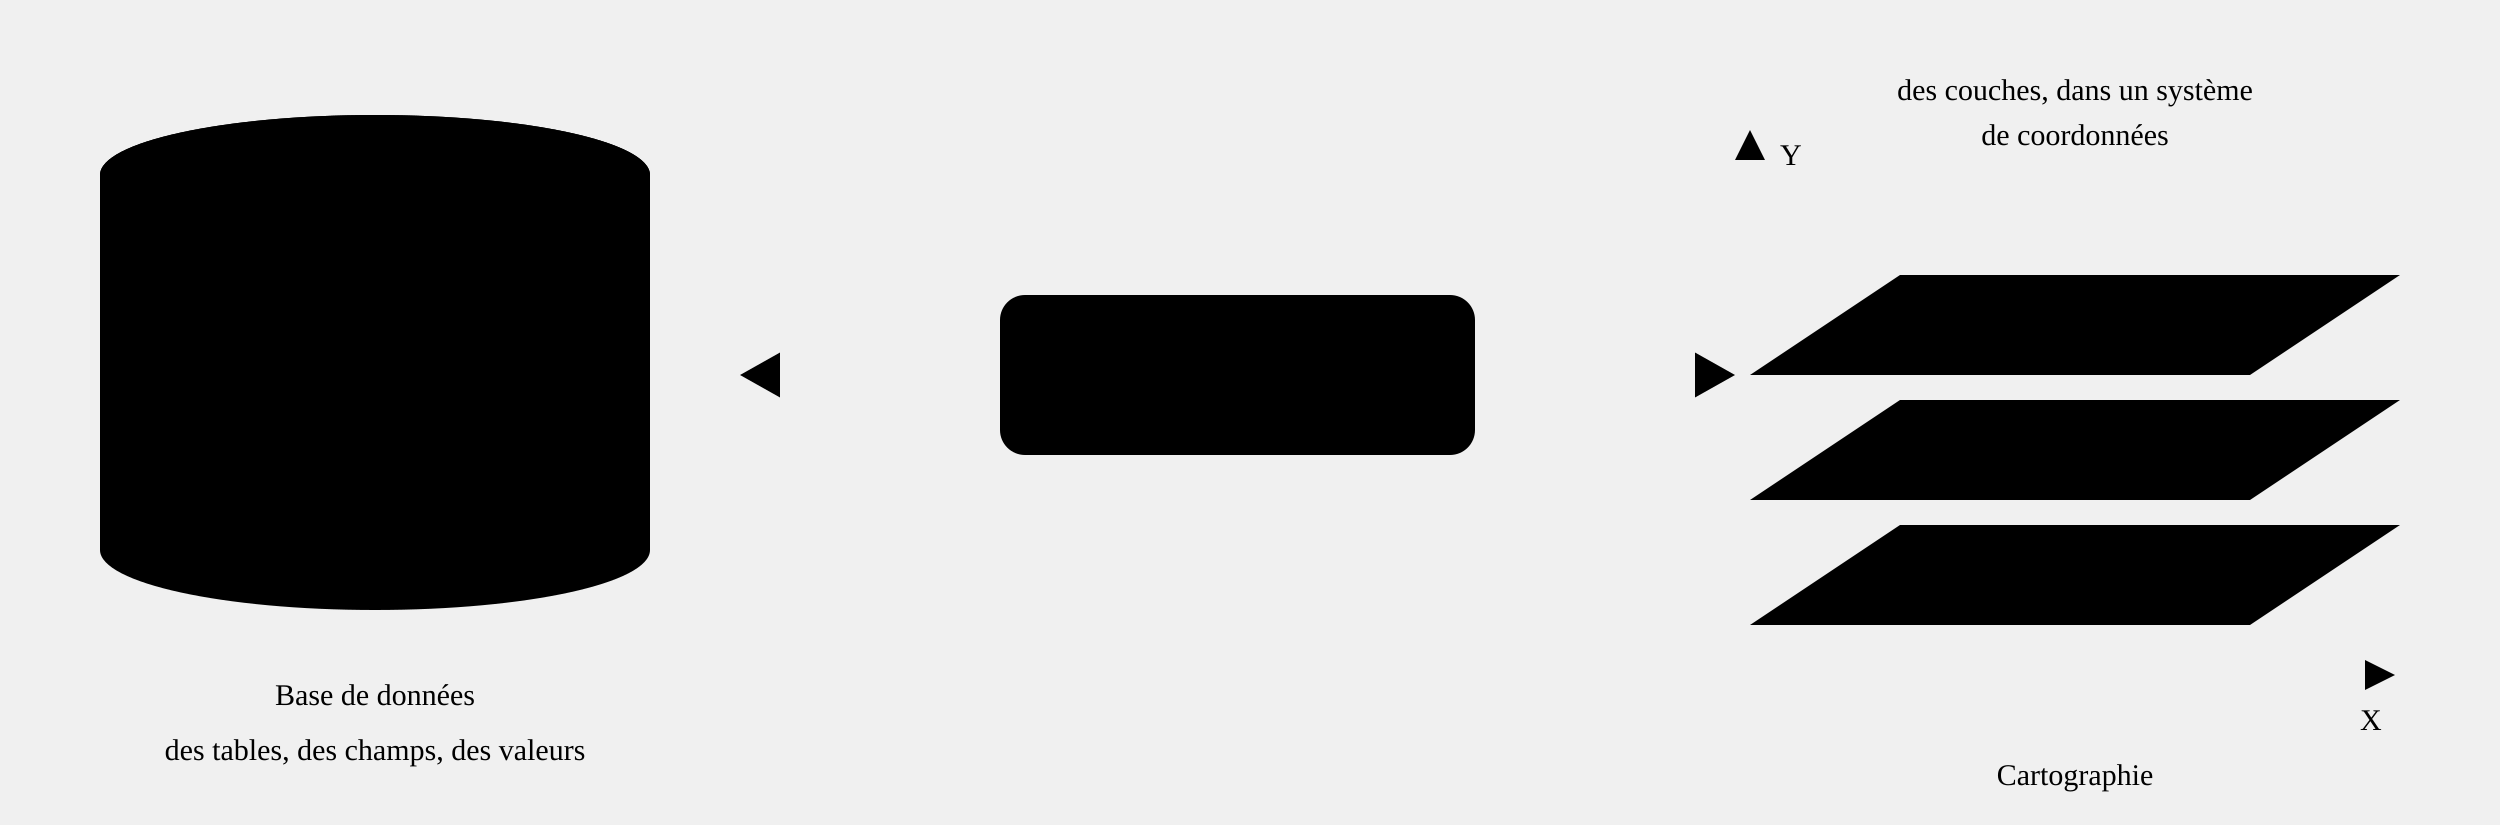
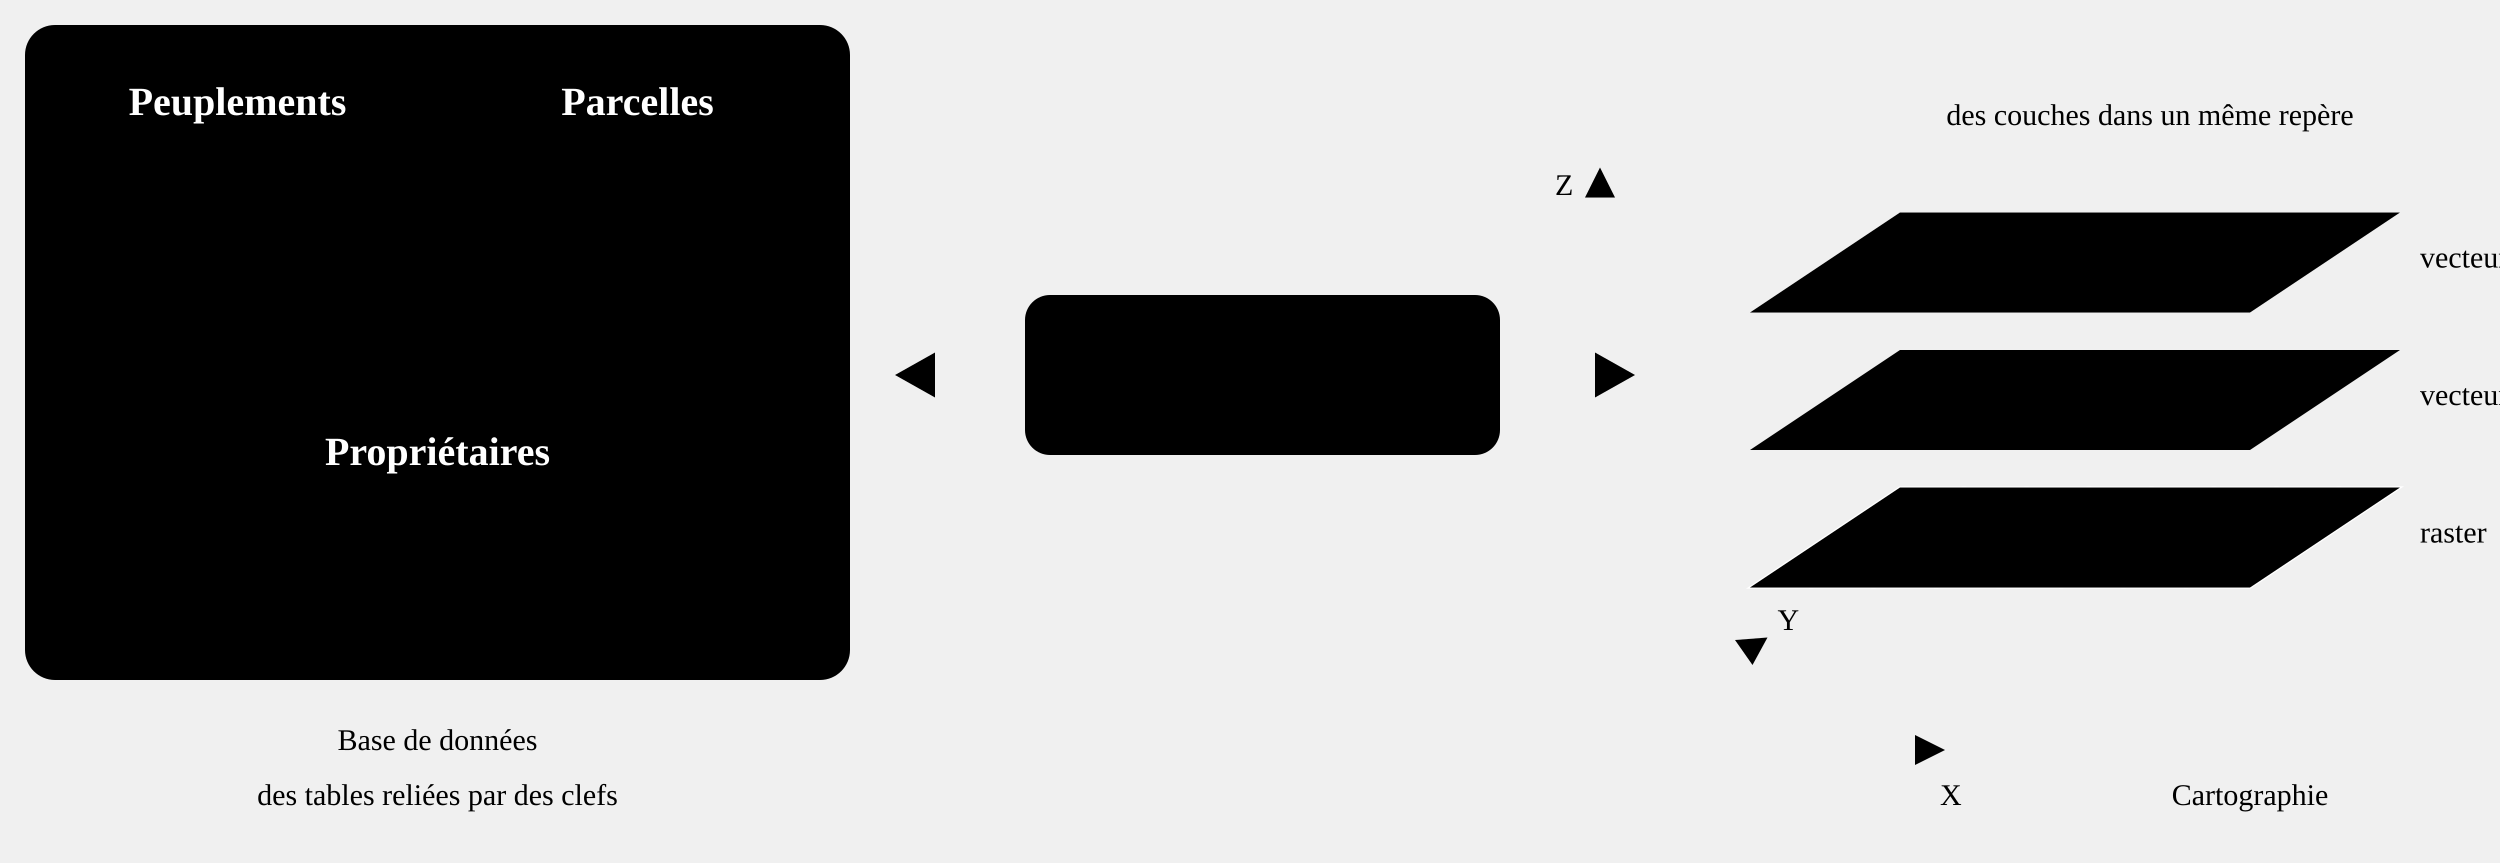
- <svg xmlns="http://www.w3.org/2000/svg" viewBox="0 0 1000 330" role="img" aria-label="Une base de données et un système de cartographie couplés par une couche logicielle, dans un système de coordonnées absolu">
-   <ellipse class="s-blanc" cx="150" cy="70" rx="110" ry="24" />
-   <path class="s-blanc" d="M40 70 v150 a110 24 0 0 0 220 0 v-150" />
-   <ellipse class="s-fond" cx="150" cy="70" rx="110" ry="24" />
-   <path class="s-fin" d="M80 115 h140 M80 145 h140 M80 175 h140 M80 205 h140 M120 115 v90 M170 115 v90" />
-   <rect class="s-plein-accent" x="80" y="115" width="40" height="30" opacity="0.35" />
-   <text class="s-titre" x="150" y="282" text-anchor="middle">Base de données</text>
-   <text class="s-petit" x="150" y="304" text-anchor="middle">des tables, des champs, des valeurs</text>
-   <path class="s-accent" d="M300 150 H690" />
-   <path class="s-plein-accent" d="M296 150 l16 -9 v18 z M694 150 l-16 -9 v18 z" />
-   <rect class="s-blanc" x="400" y="118" width="190" height="64" rx="10" />
-   <text class="s-titre" x="495" y="148" text-anchor="middle">SIG</text>
-   <text class="s-petit" x="495" y="168" text-anchor="middle">la couche logicielle</text>
-   <path class="s-fond" d="M760 210 L960 210 L900 250 L700 250 Z" />
-   <path class="s-fond" d="M760 160 L960 160 L900 200 L700 200 Z" />
-   <path class="s-fond" d="M760 110 L960 110 L900 150 L700 150 Z" />
-   <path class="s-trait" d="M790 222 l40 6 l30 14 M770 172 q50 -6 90 20 M800 125 h40 l-10 15 h-40 z" />
-   <circle class="s-plein" cx="880" cy="125" r="5" />
-   <path class="s-trait" d="M700 270 V60 M700 270 H950" />
-   <path class="s-plein" d="M700 52 l-6 12 h12 z M958 270 l-12 -6 v12 z" />
-   <text class="s-petit" x="712" y="66">Y</text>
-   <text class="s-petit" x="944" y="292">X</text>
-   <text class="s-titre" x="830" y="314" text-anchor="middle">Cartographie</text>
-   <text class="s-petit" x="830" y="40" text-anchor="middle">des couches, dans un système</text>
-   <text class="s-petit" x="830" y="58" text-anchor="middle">de coordonnées</text>
+ <svg xmlns="http://www.w3.org/2000/svg" viewBox="0 0 1000 345" role="img" aria-label="Une base de données faite de tables reliées par des clefs, couplée par le SIG à des couches cartographiques, dans un système de coordonnées X, Y, Z">
+   <rect class="s-fond" x="10" y="10" width="330" height="262" rx="12" />
+   <rect class="s-blanc" x="25" y="25" width="140" height="106" rx="4" />
+   <rect class="s-plein" x="25" y="25" width="140" height="30" rx="4" />
+   <text x="95" y="46" text-anchor="middle" style="fill:#fff;font-weight:700;font-size:16px">Peuplements</text>
+   <text class="s-orange" x="35" y="77" style="font-size:15px">id_peuplement</text>
+   <text x="35" y="101" style="font-size:15px">essence</text>
+   <text class="s-orange" x="35" y="125" style="font-size:15px">id_parcelle</text>
+   <rect class="s-blanc" x="185" y="25" width="140" height="106" rx="4" />
+   <rect class="s-plein" x="185" y="25" width="140" height="30" rx="4" />
+   <text x="255" y="46" text-anchor="middle" style="fill:#fff;font-weight:700;font-size:16px">Parcelles</text>
+   <text class="s-orange" x="195" y="77" style="font-size:15px">id_parcelle</text>
+   <text x="195" y="101" style="font-size:15px">surface</text>
+   <text class="s-orange" x="195" y="125" style="font-size:15px">id_proprio</text>
+   <rect class="s-blanc" x="105" y="165" width="140" height="82" rx="4" />
+   <rect class="s-plein" x="105" y="165" width="140" height="30" rx="4" />
+   <text x="175" y="186" text-anchor="middle" style="fill:#fff;font-weight:700;font-size:16px">Propriétaires</text>
+   <text class="s-orange" x="115" y="217" style="font-size:15px">id_proprio</text>
+   <text x="115" y="241" style="font-size:15px">nom</text>
+   <path class="s-accent" d="M165 121 C 175 121 172 73 185 73" />
+   <path class="s-accent" d="M325 121 C 342 121 342 213 245 213" />
+   <circle class="s-plein-accent" cx="165" cy="121" r="4" />
+   <circle class="s-plein-accent" cx="185" cy="73" r="4" />
+   <circle class="s-plein-accent" cx="325" cy="121" r="4" />
+   <circle class="s-plein-accent" cx="245" cy="213" r="4" />
+   <text class="s-titre" x="175" y="300" text-anchor="middle">Base de données</text>
+   <text class="s-petit" x="175" y="322" text-anchor="middle">des tables reliées par des clefs</text>
+   <path class="s-accent" d="M362 150 H650" />
+   <path class="s-plein-accent" d="M358 150 l16 -9 v18 z M654 150 l-16 -9 v18 z" />
+   <rect class="s-blanc" x="410" y="118" width="190" height="64" rx="10" />
+   <text class="s-titre" x="505" y="148" text-anchor="middle">SIG</text>
+   <text class="s-petit" x="505" y="168" text-anchor="middle">la couche logicielle</text>
+   <path d="M700.0 235.0 L725.0 235.0 L740.0 225.0 L715.0 225.0 Z" style="fill:#DCE6F5;stroke:#fff;stroke-width:1" />
+   <path d="M715.0 225.0 L740.0 225.0 L755.0 215.0 L730.0 215.0 Z" style="fill:#F2D2B0;stroke:#fff;stroke-width:1" />
+   <path d="M730.0 215.0 L755.0 215.0 L770.0 205.0 L745.0 205.0 Z" style="fill:#F2D2B0;stroke:#fff;stroke-width:1" />
+   <path d="M745.0 205.0 L770.0 205.0 L785.0 195.0 L760.0 195.0 Z" style="fill:#DCE6F5;stroke:#fff;stroke-width:1" />
+   <path d="M725.0 235.0 L750.0 235.0 L765.0 225.0 L740.0 225.0 Z" style="fill:#C9D3B8;stroke:#fff;stroke-width:1" />
+   <path d="M740.0 225.0 L765.0 225.0 L780.0 215.0 L755.0 215.0 Z" style="fill:#DCE6F5;stroke:#fff;stroke-width:1" />
+   <path d="M755.0 215.0 L780.0 215.0 L795.0 205.0 L770.0 205.0 Z" style="fill:#C9D3B8;stroke:#fff;stroke-width:1" />
+   <path d="M770.0 205.0 L795.0 205.0 L810.0 195.0 L785.0 195.0 Z" style="fill:#DCE6F5;stroke:#fff;stroke-width:1" />
+   <path d="M750.0 235.0 L775.0 235.0 L790.0 225.0 L765.0 225.0 Z" style="fill:#E9B98A;stroke:#fff;stroke-width:1" />
+   <path d="M765.0 225.0 L790.0 225.0 L805.0 215.0 L780.0 215.0 Z" style="fill:#B9CBE8;stroke:#fff;stroke-width:1" />
+   <path d="M780.0 215.0 L805.0 215.0 L820.0 205.0 L795.0 205.0 Z" style="fill:#E9B98A;stroke:#fff;stroke-width:1" />
+   <path d="M795.0 205.0 L820.0 205.0 L835.0 195.0 L810.0 195.0 Z" style="fill:#B9CBE8;stroke:#fff;stroke-width:1" />
+   <path d="M775.0 235.0 L800.0 235.0 L815.0 225.0 L790.0 225.0 Z" style="fill:#DCE6F5;stroke:#fff;stroke-width:1" />
+   <path d="M790.0 225.0 L815.0 225.0 L830.0 215.0 L805.0 215.0 Z" style="fill:#DCE6F5;stroke:#fff;stroke-width:1" />
+   <path d="M805.0 215.0 L830.0 215.0 L845.0 205.0 L820.0 205.0 Z" style="fill:#B9CBE8;stroke:#fff;stroke-width:1" />
+   <path d="M820.0 205.0 L845.0 205.0 L860.0 195.0 L835.0 195.0 Z" style="fill:#C9D3B8;stroke:#fff;stroke-width:1" />
+   <path d="M800.0 235.0 L825.0 235.0 L840.0 225.0 L815.0 225.0 Z" style="fill:#F2D2B0;stroke:#fff;stroke-width:1" />
+   <path d="M815.0 225.0 L840.0 225.0 L855.0 215.0 L830.0 215.0 Z" style="fill:#C9D3B8;stroke:#fff;stroke-width:1" />
+   <path d="M830.0 215.0 L855.0 215.0 L870.0 205.0 L845.0 205.0 Z" style="fill:#E9B98A;stroke:#fff;stroke-width:1" />
+   <path d="M845.0 205.0 L870.0 205.0 L885.0 195.0 L860.0 195.0 Z" style="fill:#C9D3B8;stroke:#fff;stroke-width:1" />
+   <path d="M825.0 235.0 L850.0 235.0 L865.0 225.0 L840.0 225.0 Z" style="fill:#F2D2B0;stroke:#fff;stroke-width:1" />
+   <path d="M840.0 225.0 L865.0 225.0 L880.0 215.0 L855.0 215.0 Z" style="fill:#B9CBE8;stroke:#fff;stroke-width:1" />
+   <path d="M855.0 215.0 L880.0 215.0 L895.0 205.0 L870.0 205.0 Z" style="fill:#B9CBE8;stroke:#fff;stroke-width:1" />
+   <path d="M870.0 205.0 L895.0 205.0 L910.0 195.0 L885.0 195.0 Z" style="fill:#F2D2B0;stroke:#fff;stroke-width:1" />
+   <path d="M850.0 235.0 L875.0 235.0 L890.0 225.0 L865.0 225.0 Z" style="fill:#E9B98A;stroke:#fff;stroke-width:1" />
+   <path d="M865.0 225.0 L890.0 225.0 L905.0 215.0 L880.0 215.0 Z" style="fill:#E9B98A;stroke:#fff;stroke-width:1" />
+   <path d="M880.0 215.0 L905.0 215.0 L920.0 205.0 L895.0 205.0 Z" style="fill:#DCE6F5;stroke:#fff;stroke-width:1" />
+   <path d="M895.0 205.0 L920.0 205.0 L935.0 195.0 L910.0 195.0 Z" style="fill:#E9B98A;stroke:#fff;stroke-width:1" />
+   <path d="M875.0 235.0 L900.0 235.0 L915.0 225.0 L890.0 225.0 Z" style="fill:#E9B98A;stroke:#fff;stroke-width:1" />
+   <path d="M890.0 225.0 L915.0 225.0 L930.0 215.0 L905.0 215.0 Z" style="fill:#F2D2B0;stroke:#fff;stroke-width:1" />
+   <path d="M905.0 215.0 L930.0 215.0 L945.0 205.0 L920.0 205.0 Z" style="fill:#E9B98A;stroke:#fff;stroke-width:1" />
+   <path d="M920.0 205.0 L945.0 205.0 L960.0 195.0 L935.0 195.0 Z" style="fill:#B9CBE8;stroke:#fff;stroke-width:1" />
+   <path class="s-trait" style="stroke-width:1.5" d="M700.0 235.0 L900.0 235.0 L960.0 195.0 L760.0 195.0 Z" />
+   <path class="s-fond" d="M700.0 180.0 L900.0 180.0 L960.0 140.0 L760.0 140.0 Z" />
+   <path class="s-fond" d="M700.0 125.0 L900.0 125.0 L960.0 85.0 L760.0 85.0 Z" />
+   <path class="s-accent" d="M770 152 q50 -6 90 20" />
+   <circle class="s-plein" cx="890" cy="152" r="5" />
+   <path class="s-plein-accent" opacity="0.35" d="M790 97 h45 l-10 16 h-45 z" />
+   <path class="s-trait" d="M790 97 h45 l-10 16 h-45 z" />
+   <text class="s-petit" x="968" y="107">vecteur</text>
+   <text class="s-petit" x="968" y="162">vecteur</text>
+   <text class="s-petit" x="968" y="217">raster</text>
+   <path class="s-trait" d="M640 300 H770 M640 300 L700 260 M640 300 V75" />
+   <path class="s-plein" d="M778 300 l-12 -6 v12 z M707 255 l-13 1 l7 10 z M640 67 l-6 12 h12 z" />
+   <text class="s-petit" x="776" y="322">X</text>
+   <text class="s-petit" x="711" y="252">Y</text>
+   <text class="s-petit" x="622" y="78">Z</text>
+   <text class="s-titre" x="900" y="322" text-anchor="middle">Cartographie</text>
+   <text class="s-petit" x="860" y="50" text-anchor="middle">des couches dans un même repère</text>
</svg>
